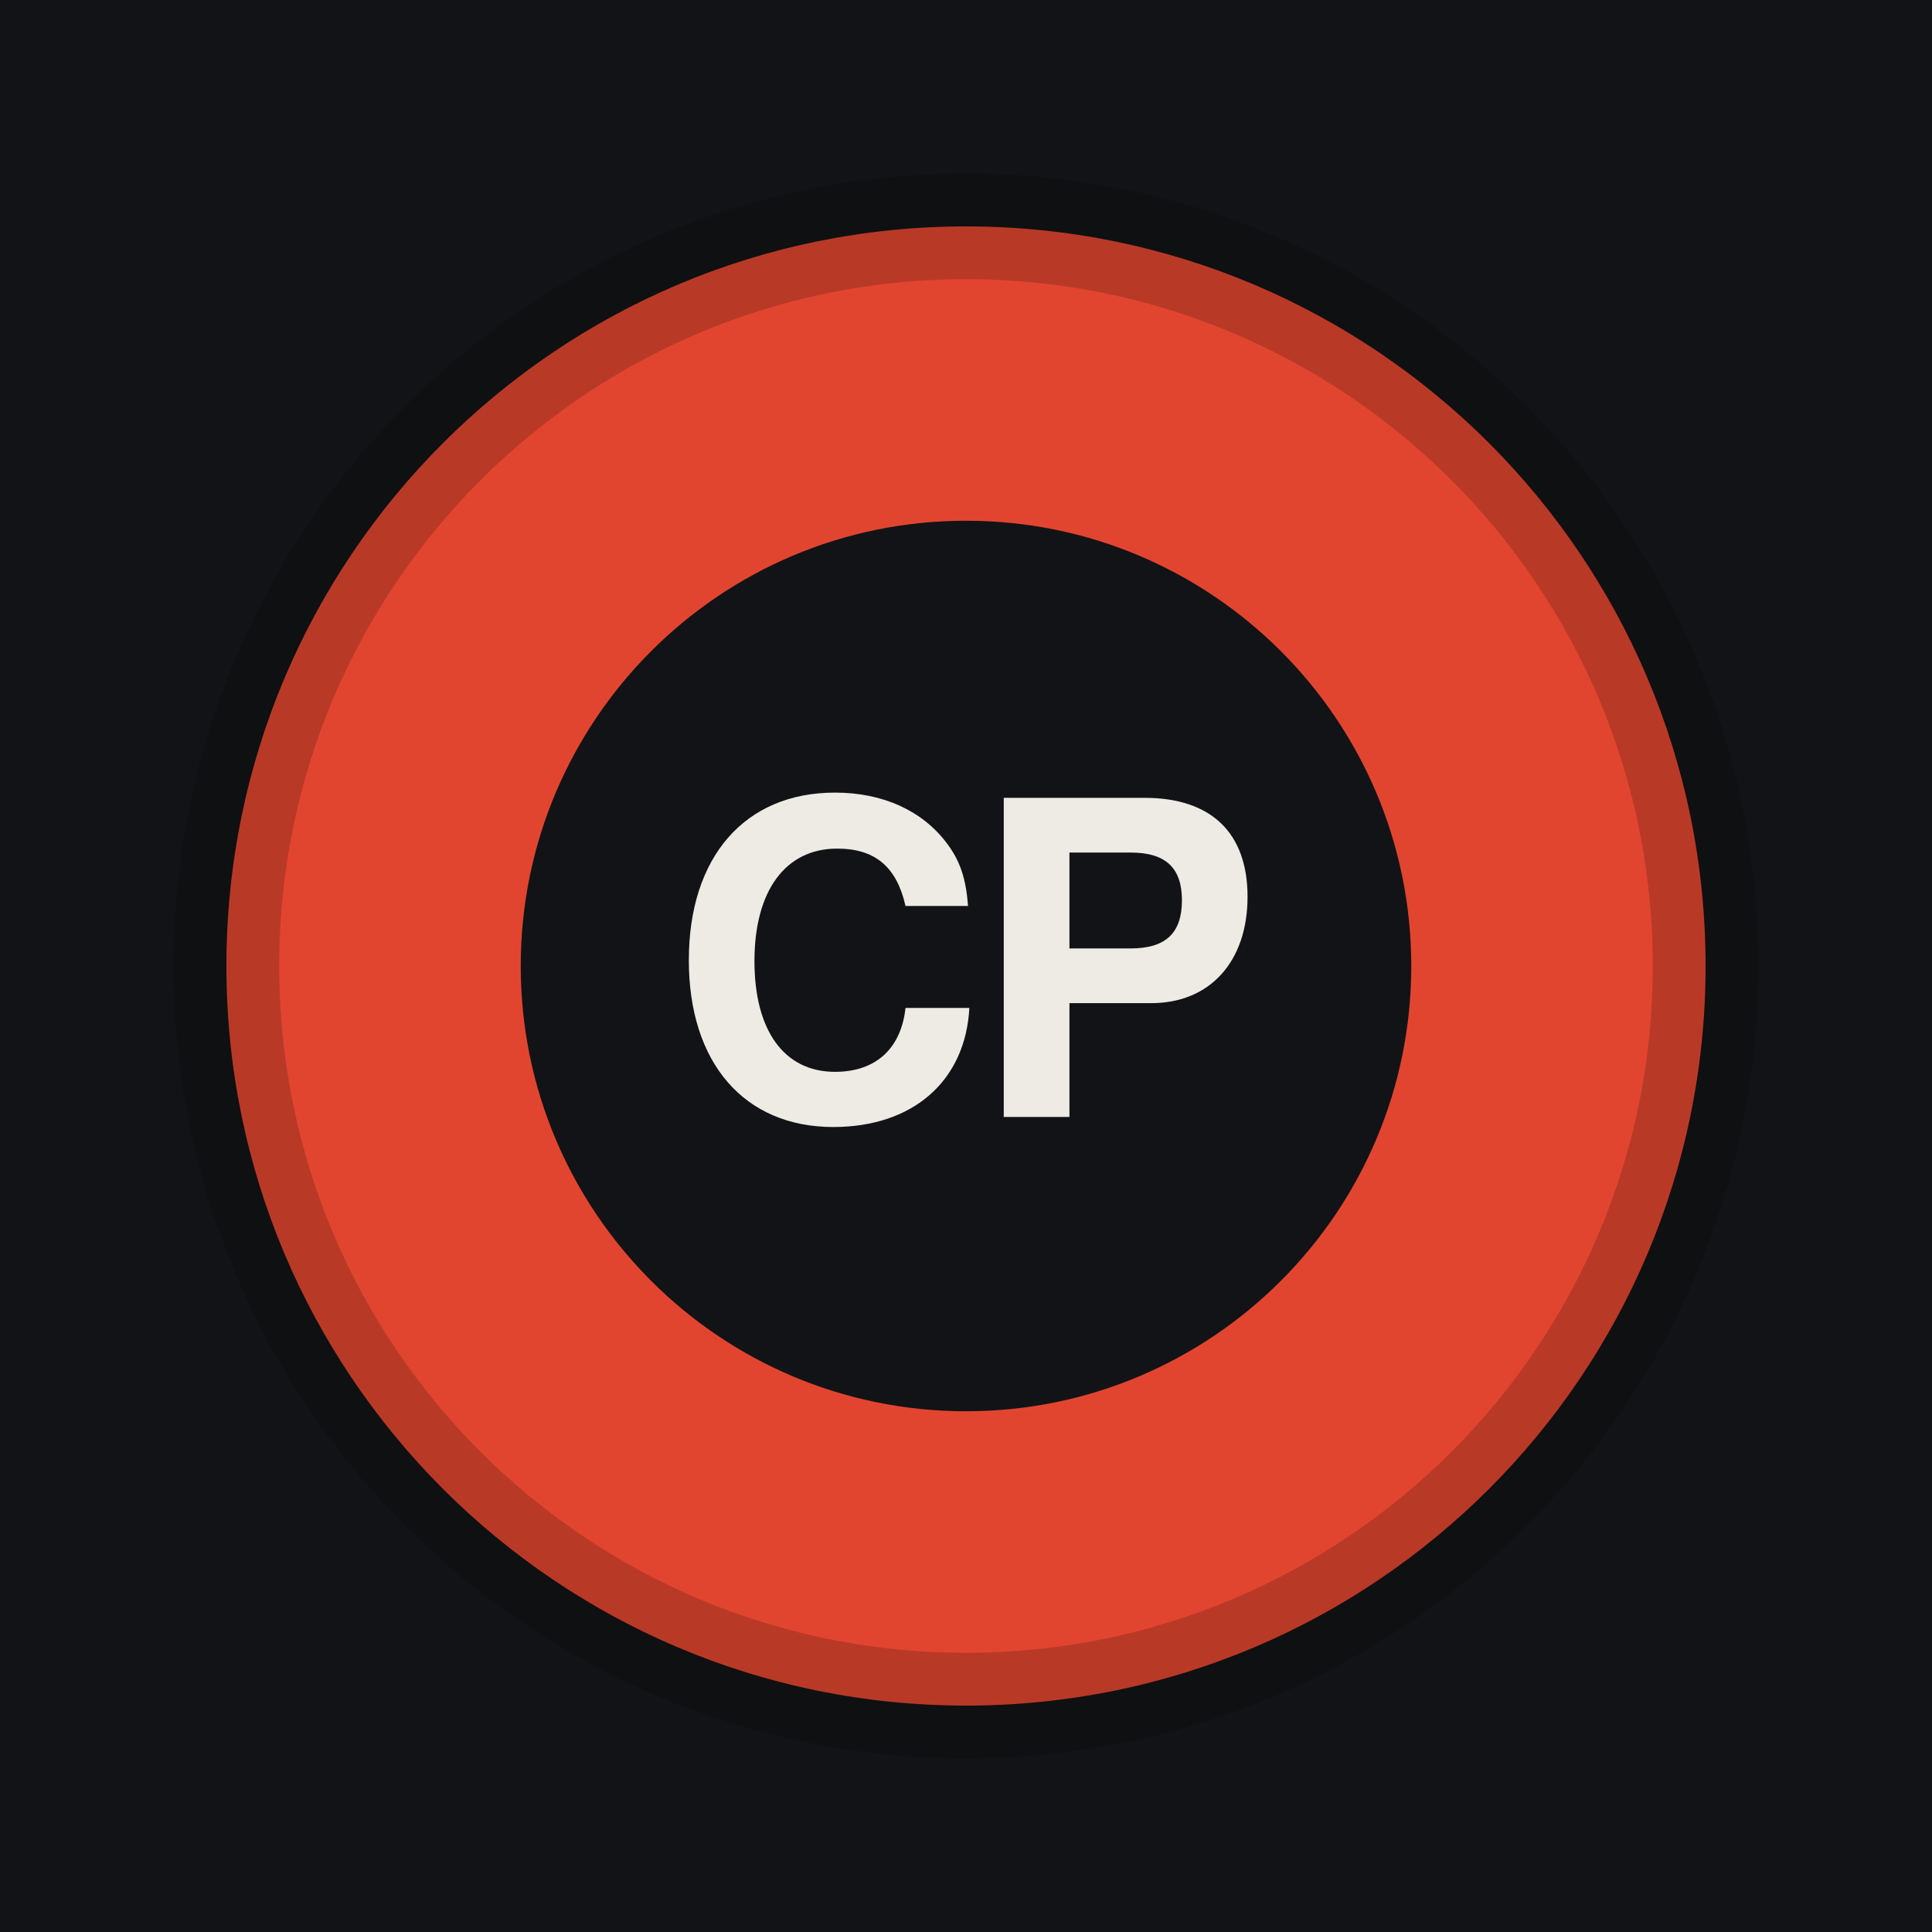
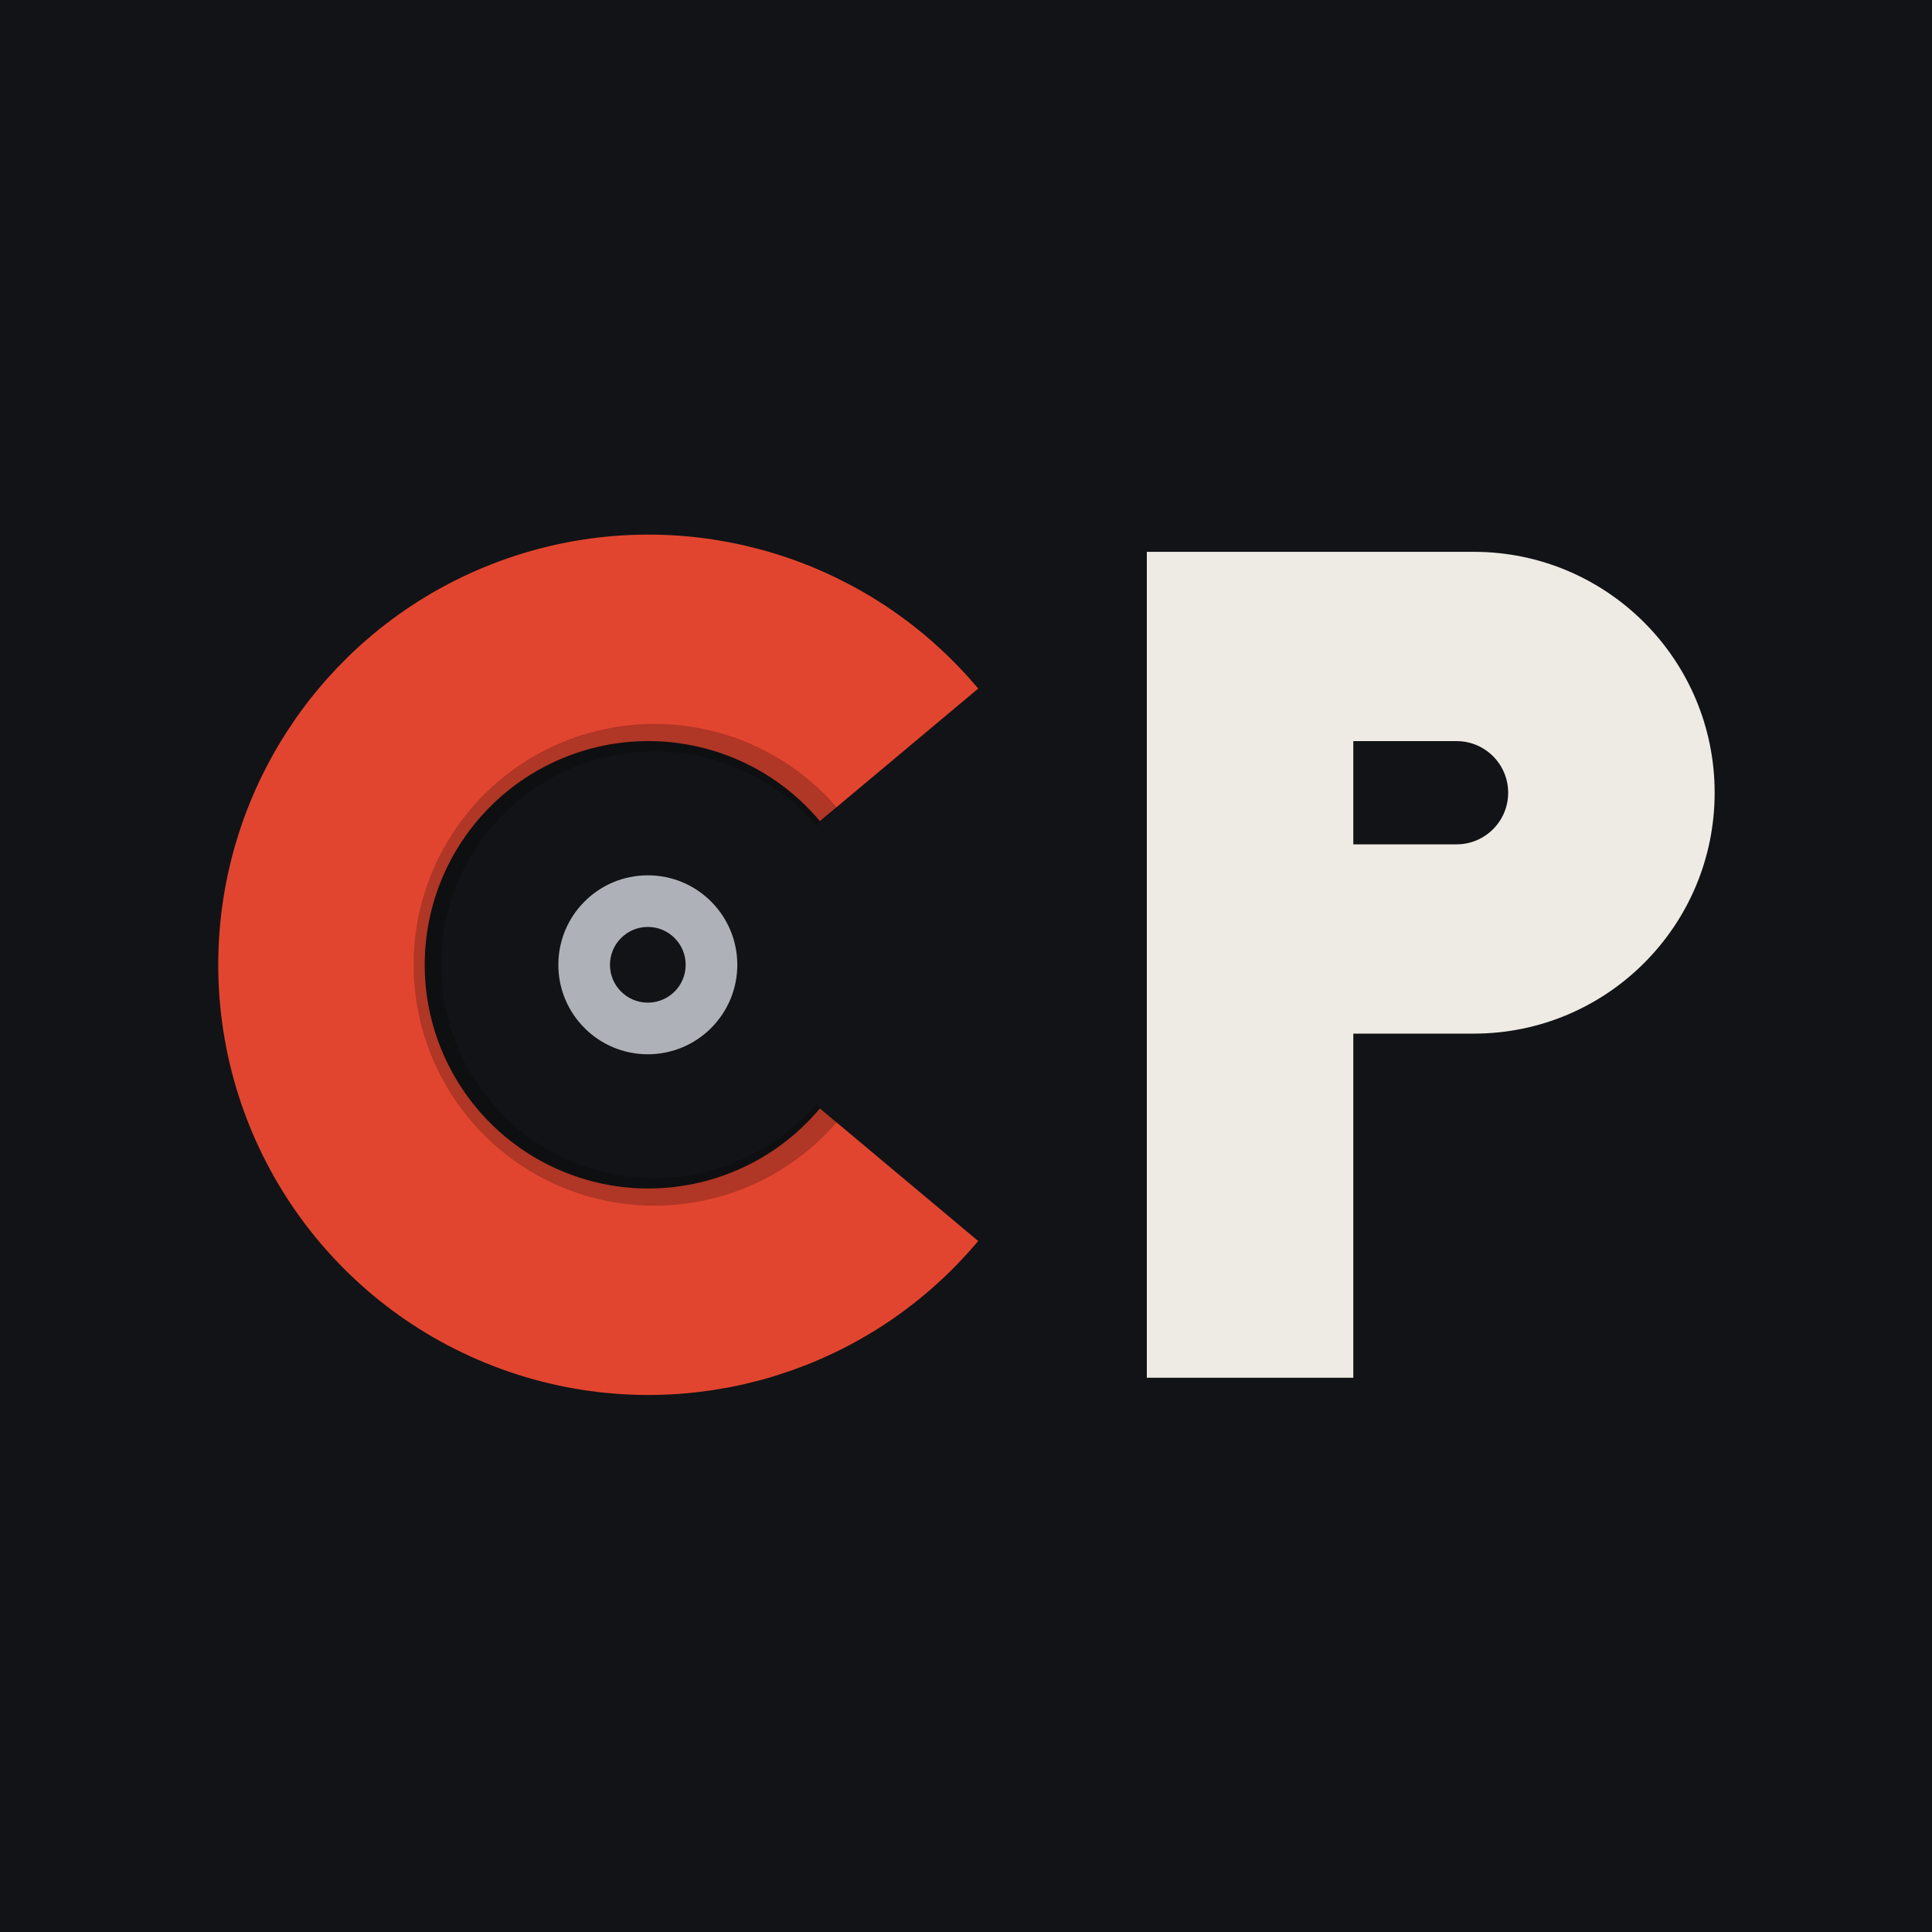
- <svg xmlns="http://www.w3.org/2000/svg" viewBox="0 0 512 512" width="512" height="512">
+ <svg xmlns="http://www.w3.org/2000/svg" viewBox="0 0 512 512">
  <rect width="512" height="512" fill="#121316" />
-   <circle cx="256" cy="256" r="196" fill="#e2452f" />
-   <circle cx="256" cy="256" r="196" fill="none" stroke="#000" stroke-opacity=".18" stroke-width="28" />
-   <circle cx="256" cy="256" r="118" fill="#121316" />
-   <text x="256" y="296" text-anchor="middle" font-family="Helvetica Neue, Helvetica, Arial, sans-serif" font-weight="800" font-size="116" fill="#eeebe4" letter-spacing="-4">CP</text>
+   <g transform="translate(44,128) scale(4.56)">
+     <path d="M42.6,15.8 A19,19 0 1,0 42.6,40.2" fill="none" stroke="#e2452f" stroke-width="12" />
+     <path d="M38.4,19.4 A13.2,13.2 0 1,0 38.4,36.6" fill="none" stroke="#000" stroke-opacity=".22" stroke-width="1.6" />
+     <circle cx="28" cy="28" r="5.2" fill="#aeb2b8" />
+     <circle cx="28" cy="28" r="2.2" fill="#121316" />
+     <path d="M57,4 H76 A14,14 0 0 1 76,32 H69 V52 H57 Z M69,15 V21 H75 A3,3 0 0 0 75,15 Z" fill="#eeebe4" fill-rule="evenodd" />
+   </g>
</svg>
